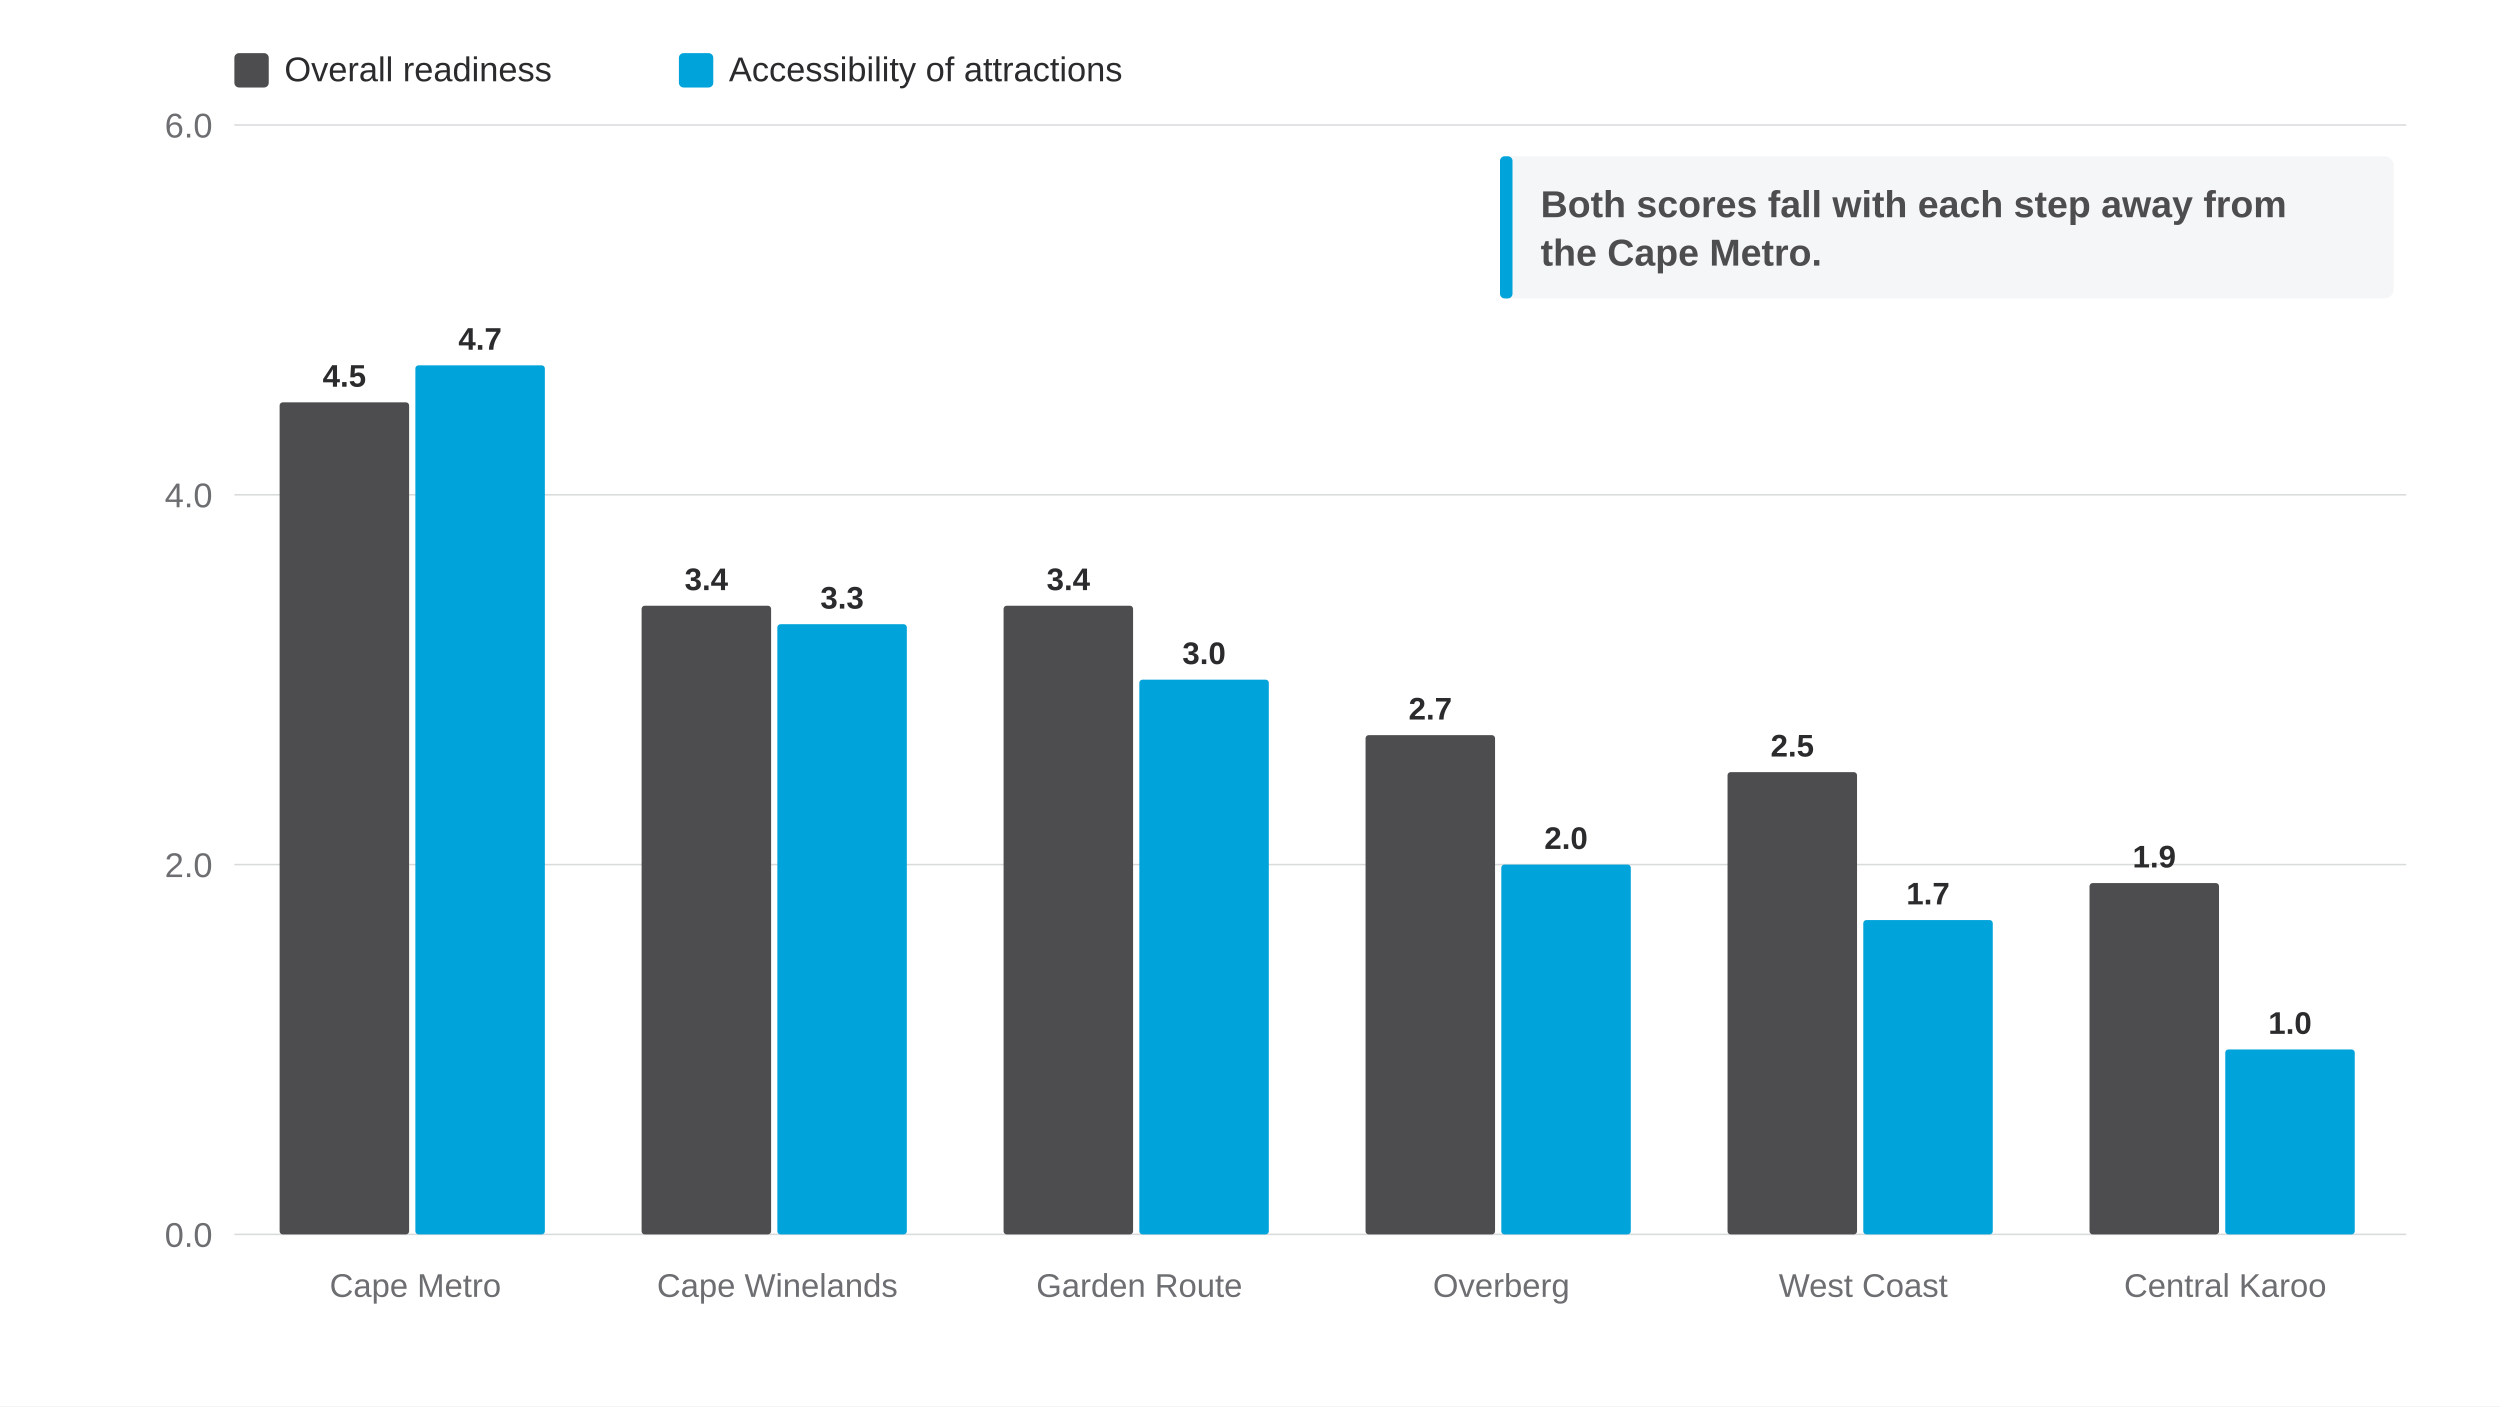
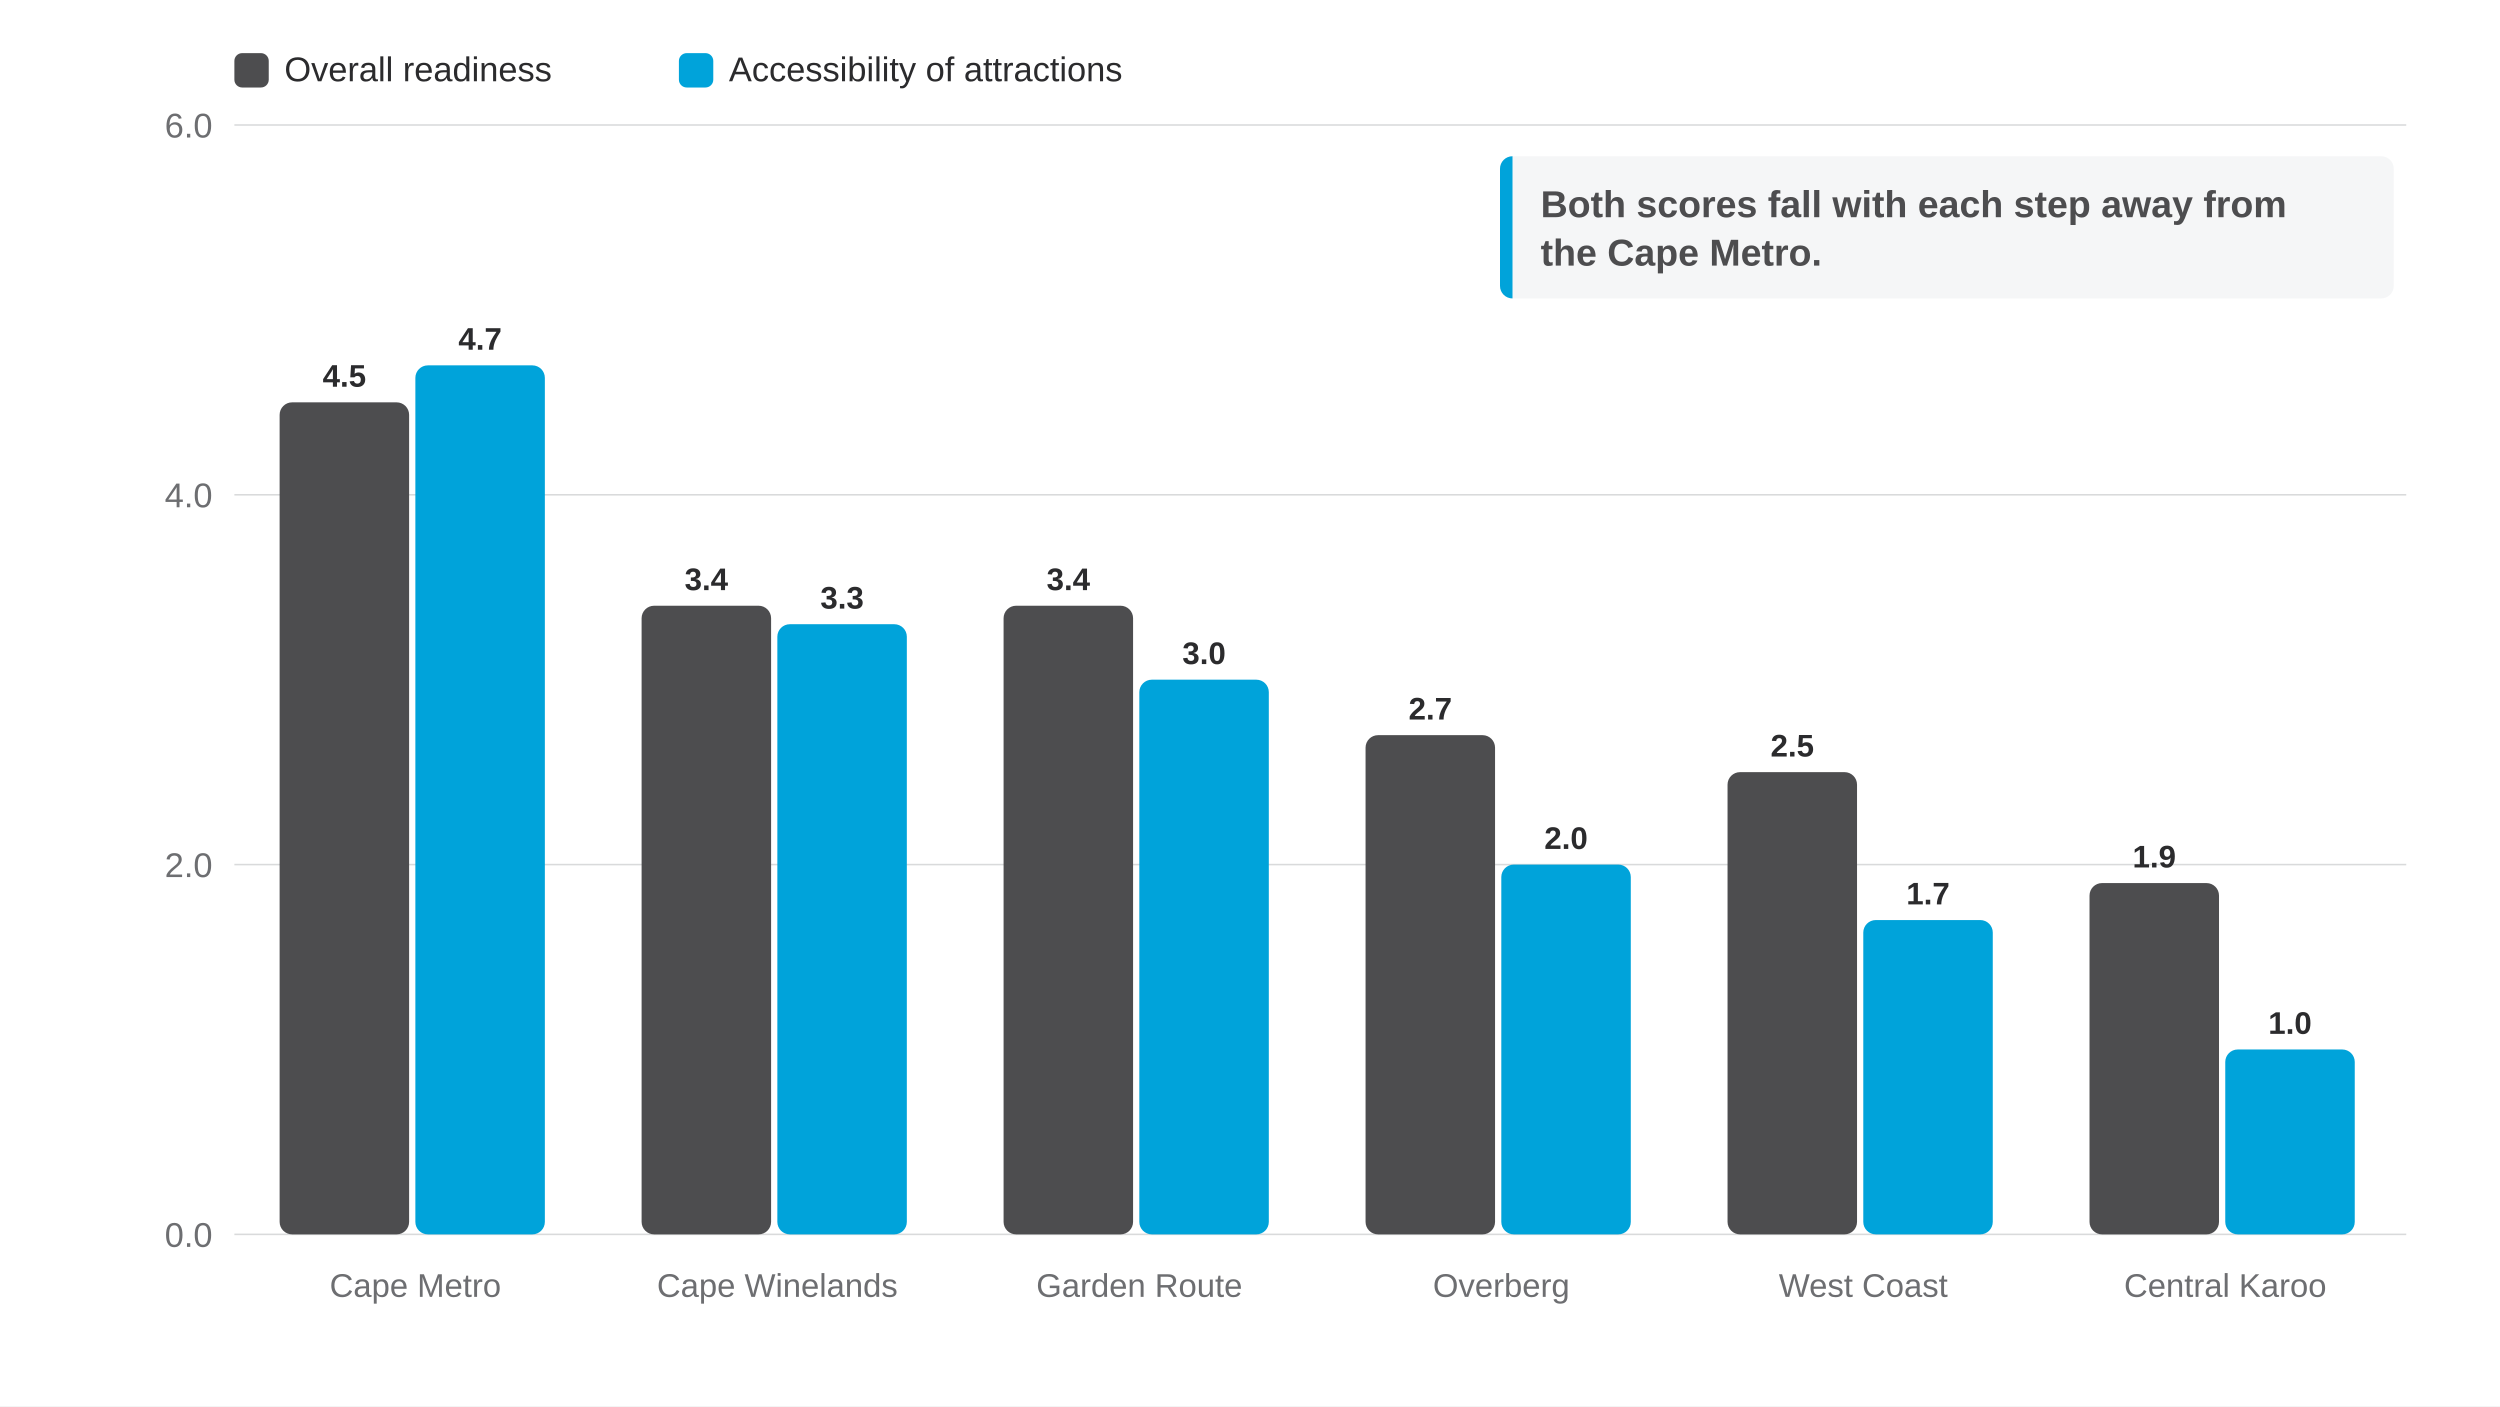
<svg xmlns="http://www.w3.org/2000/svg" viewBox="0 0 1600 900" width="1600" height="900" font-family="Arial, Helvetica, sans-serif">
  <rect width="1600" height="900" fill="#ffffff" />
  <line x1="150" y1="790" x2="1540" y2="790" stroke="#D9DADB" stroke-width="1" />
  <text x="136" y="798" text-anchor="end" font-size="22" fill="#6D6E71">0.0</text>
  <line x1="150" y1="553.333" x2="1540" y2="553.333" stroke="#D9DADB" stroke-width="1" />
  <text x="136" y="561.333" text-anchor="end" font-size="22" fill="#6D6E71">2.0</text>
  <line x1="150" y1="316.667" x2="1540" y2="316.667" stroke="#D9DADB" stroke-width="1" />
  <text x="136" y="324.667" text-anchor="end" font-size="22" fill="#6D6E71">4.0</text>
  <line x1="150" y1="80" x2="1540" y2="80" stroke="#D9DADB" stroke-width="1" />
  <text x="136" y="88" text-anchor="end" font-size="22" fill="#6D6E71">6.0</text>
  <text x="265.833" y="830" text-anchor="middle" font-size="21" fill="#6D6E71">Cape Metro</text>
-   <rect x="178.958" y="257.5" width="82.875" height="532.5" fill="#4D4D4F" rx="2" />
+   <rect x="178.958" y="257.5" width="82.875" height="532.5" fill="#4D4D4F" rx="8.0" />
  <text x="220.396" y="247.5" text-anchor="middle" font-size="20" font-weight="700" fill="#2B2B2D">4.5</text>
-   <rect x="265.833" y="233.833" width="82.875" height="556.167" fill="#00A3DA" rx="2" />
+   <rect x="265.833" y="233.833" width="82.875" height="556.167" fill="#00A3DA" rx="8.0" />
  <text x="307.271" y="223.833" text-anchor="middle" font-size="20" font-weight="700" fill="#2B2B2D">4.7</text>
  <text x="497.5" y="830" text-anchor="middle" font-size="21" fill="#6D6E71">Cape Winelands</text>
-   <rect x="410.625" y="387.667" width="82.875" height="402.333" fill="#4D4D4F" rx="2" />
+   <rect x="410.625" y="387.667" width="82.875" height="402.333" fill="#4D4D4F" rx="8.0" />
  <text x="452.062" y="377.667" text-anchor="middle" font-size="20" font-weight="700" fill="#2B2B2D">3.4</text>
-   <rect x="497.5" y="399.5" width="82.875" height="390.5" fill="#00A3DA" rx="2" />
+   <rect x="497.5" y="399.5" width="82.875" height="390.5" fill="#00A3DA" rx="8.0" />
  <text x="538.938" y="389.5" text-anchor="middle" font-size="20" font-weight="700" fill="#2B2B2D">3.3</text>
  <text x="729.167" y="830" text-anchor="middle" font-size="21" fill="#6D6E71">Garden Route</text>
-   <rect x="642.292" y="387.667" width="82.875" height="402.333" fill="#4D4D4F" rx="2" />
+   <rect x="642.292" y="387.667" width="82.875" height="402.333" fill="#4D4D4F" rx="8.0" />
  <text x="683.729" y="377.667" text-anchor="middle" font-size="20" font-weight="700" fill="#2B2B2D">3.4</text>
-   <rect x="729.167" y="435" width="82.875" height="355" fill="#00A3DA" rx="2" />
+   <rect x="729.167" y="435" width="82.875" height="355" fill="#00A3DA" rx="8.0" />
  <text x="770.604" y="425" text-anchor="middle" font-size="20" font-weight="700" fill="#2B2B2D">3.0</text>
  <text x="960.833" y="830" text-anchor="middle" font-size="21" fill="#6D6E71">Overberg</text>
-   <rect x="873.958" y="470.5" width="82.875" height="319.5" fill="#4D4D4F" rx="2" />
+   <rect x="873.958" y="470.5" width="82.875" height="319.5" fill="#4D4D4F" rx="8.0" />
  <text x="915.396" y="460.5" text-anchor="middle" font-size="20" font-weight="700" fill="#2B2B2D">2.7</text>
-   <rect x="960.833" y="553.333" width="82.875" height="236.667" fill="#00A3DA" rx="2" />
+   <rect x="960.833" y="553.333" width="82.875" height="236.667" fill="#00A3DA" rx="8.0" />
  <text x="1002.271" y="543.333" text-anchor="middle" font-size="20" font-weight="700" fill="#2B2B2D">2.0</text>
  <text x="1192.5" y="830" text-anchor="middle" font-size="21" fill="#6D6E71">West Coast</text>
-   <rect x="1105.625" y="494.167" width="82.875" height="295.833" fill="#4D4D4F" rx="2" />
+   <rect x="1105.625" y="494.167" width="82.875" height="295.833" fill="#4D4D4F" rx="8.0" />
  <text x="1147.062" y="484.167" text-anchor="middle" font-size="20" font-weight="700" fill="#2B2B2D">2.5</text>
-   <rect x="1192.5" y="588.833" width="82.875" height="201.167" fill="#00A3DA" rx="2" />
+   <rect x="1192.5" y="588.833" width="82.875" height="201.167" fill="#00A3DA" rx="8.0" />
  <text x="1233.937" y="578.833" text-anchor="middle" font-size="20" font-weight="700" fill="#2B2B2D">1.7</text>
  <text x="1424.167" y="830" text-anchor="middle" font-size="21" fill="#6D6E71">Central Karoo</text>
-   <rect x="1337.292" y="565.167" width="82.875" height="224.833" fill="#4D4D4F" rx="2" />
+   <rect x="1337.292" y="565.167" width="82.875" height="224.833" fill="#4D4D4F" rx="8.0" />
  <text x="1378.729" y="555.167" text-anchor="middle" font-size="20" font-weight="700" fill="#2B2B2D">1.9</text>
-   <rect x="1424.167" y="671.667" width="82.875" height="118.333" fill="#00A3DA" rx="2" />
+   <rect x="1424.167" y="671.667" width="82.875" height="118.333" fill="#00A3DA" rx="8.0" />
  <text x="1465.604" y="661.667" text-anchor="middle" font-size="20" font-weight="700" fill="#2B2B2D">1.0</text>
-   <rect x="150" y="34" width="22" height="22" rx="3" fill="#4D4D4F" />
+   <rect x="150" y="34" width="22" height="22" rx="5" fill="#4D4D4F" />
  <text x="182" y="52" font-size="22" fill="#2B2B2D">Overall readiness</text>
-   <rect x="434.5" y="34" width="22" height="22" rx="3" fill="#00A3DA" />
+   <rect x="434.5" y="34" width="22" height="22" rx="5" fill="#00A3DA" />
  <text x="466.5" y="52" font-size="22" fill="#2B2B2D">Accessibility of attractions</text>
  <g class="callout">
-     <rect x="960" y="100" width="572" height="91" rx="6" fill="#F5F6F7" />
-     <rect x="960" y="100" width="8" height="91" rx="3" fill="#00A3DA" />
+     <clipPath id="co15">
+       <rect x="960" y="100" width="572" height="91" rx="8" />
+     </clipPath>
+     <rect x="960" y="100" width="572" height="91" rx="8" fill="#F5F6F7" />
+     <rect x="960" y="100" width="8" height="91" fill="#00A3DA" clip-path="url(#co15)" />
    <text x="986" y="139" font-size="24" font-weight="700" fill="#4D4D4F">Both scores fall with each step away from</text>
    <text x="986" y="170" font-size="24" font-weight="700" fill="#4D4D4F">the Cape Metro.</text>
  </g>
</svg>
